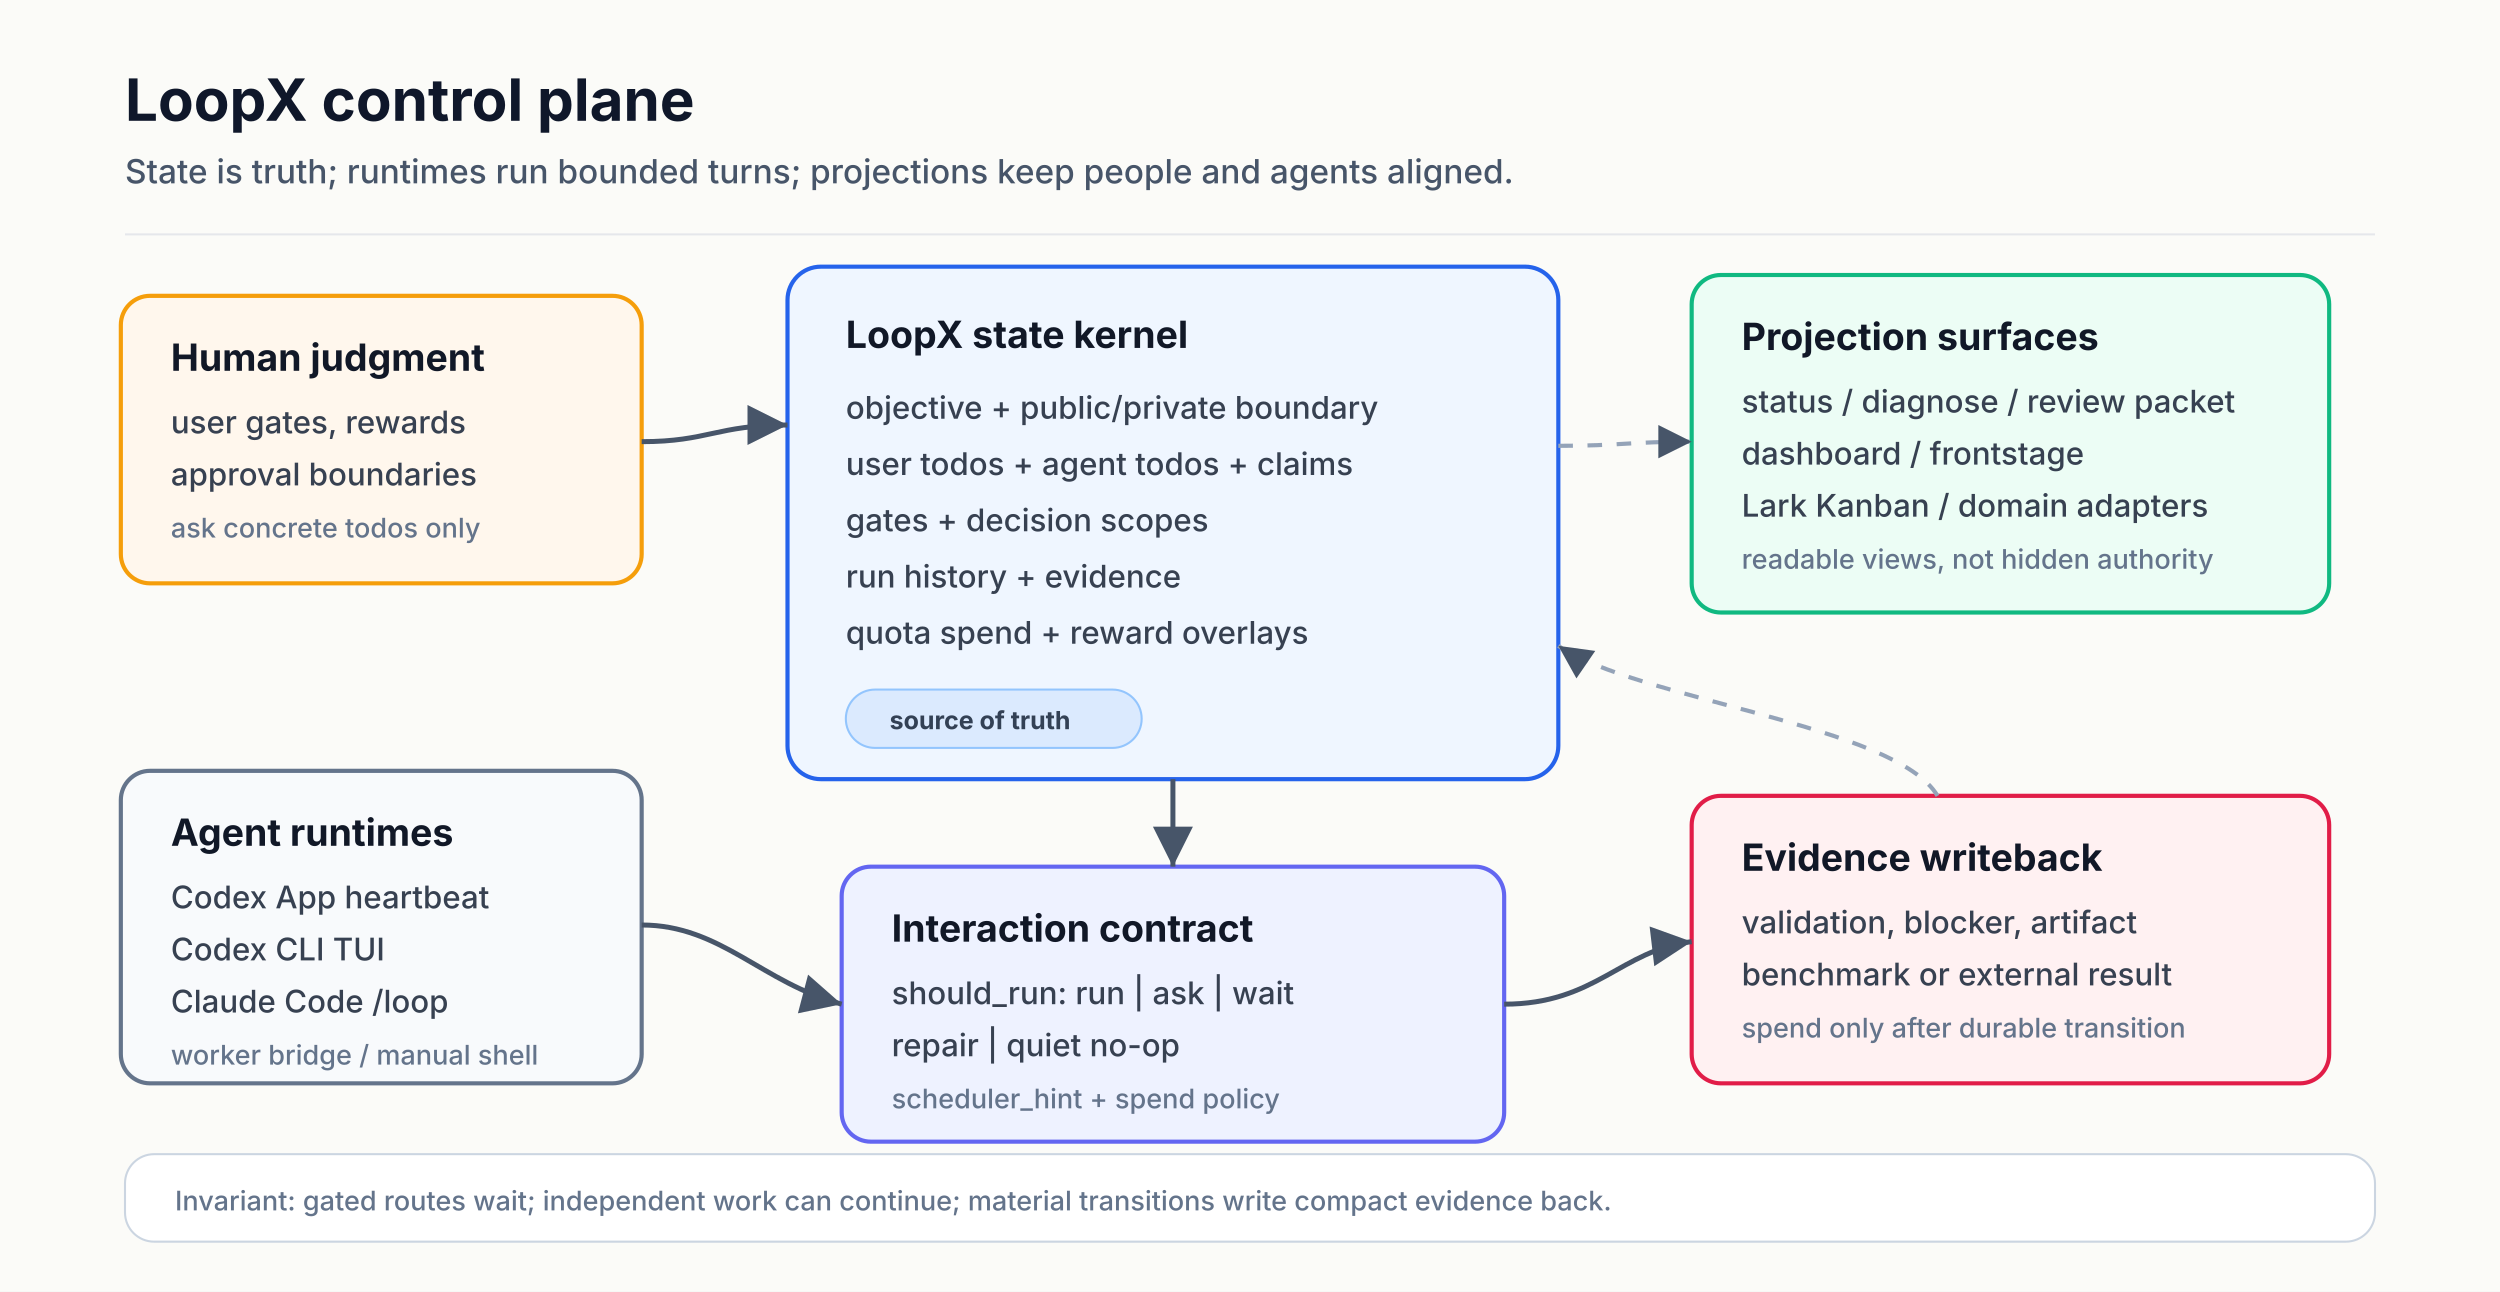
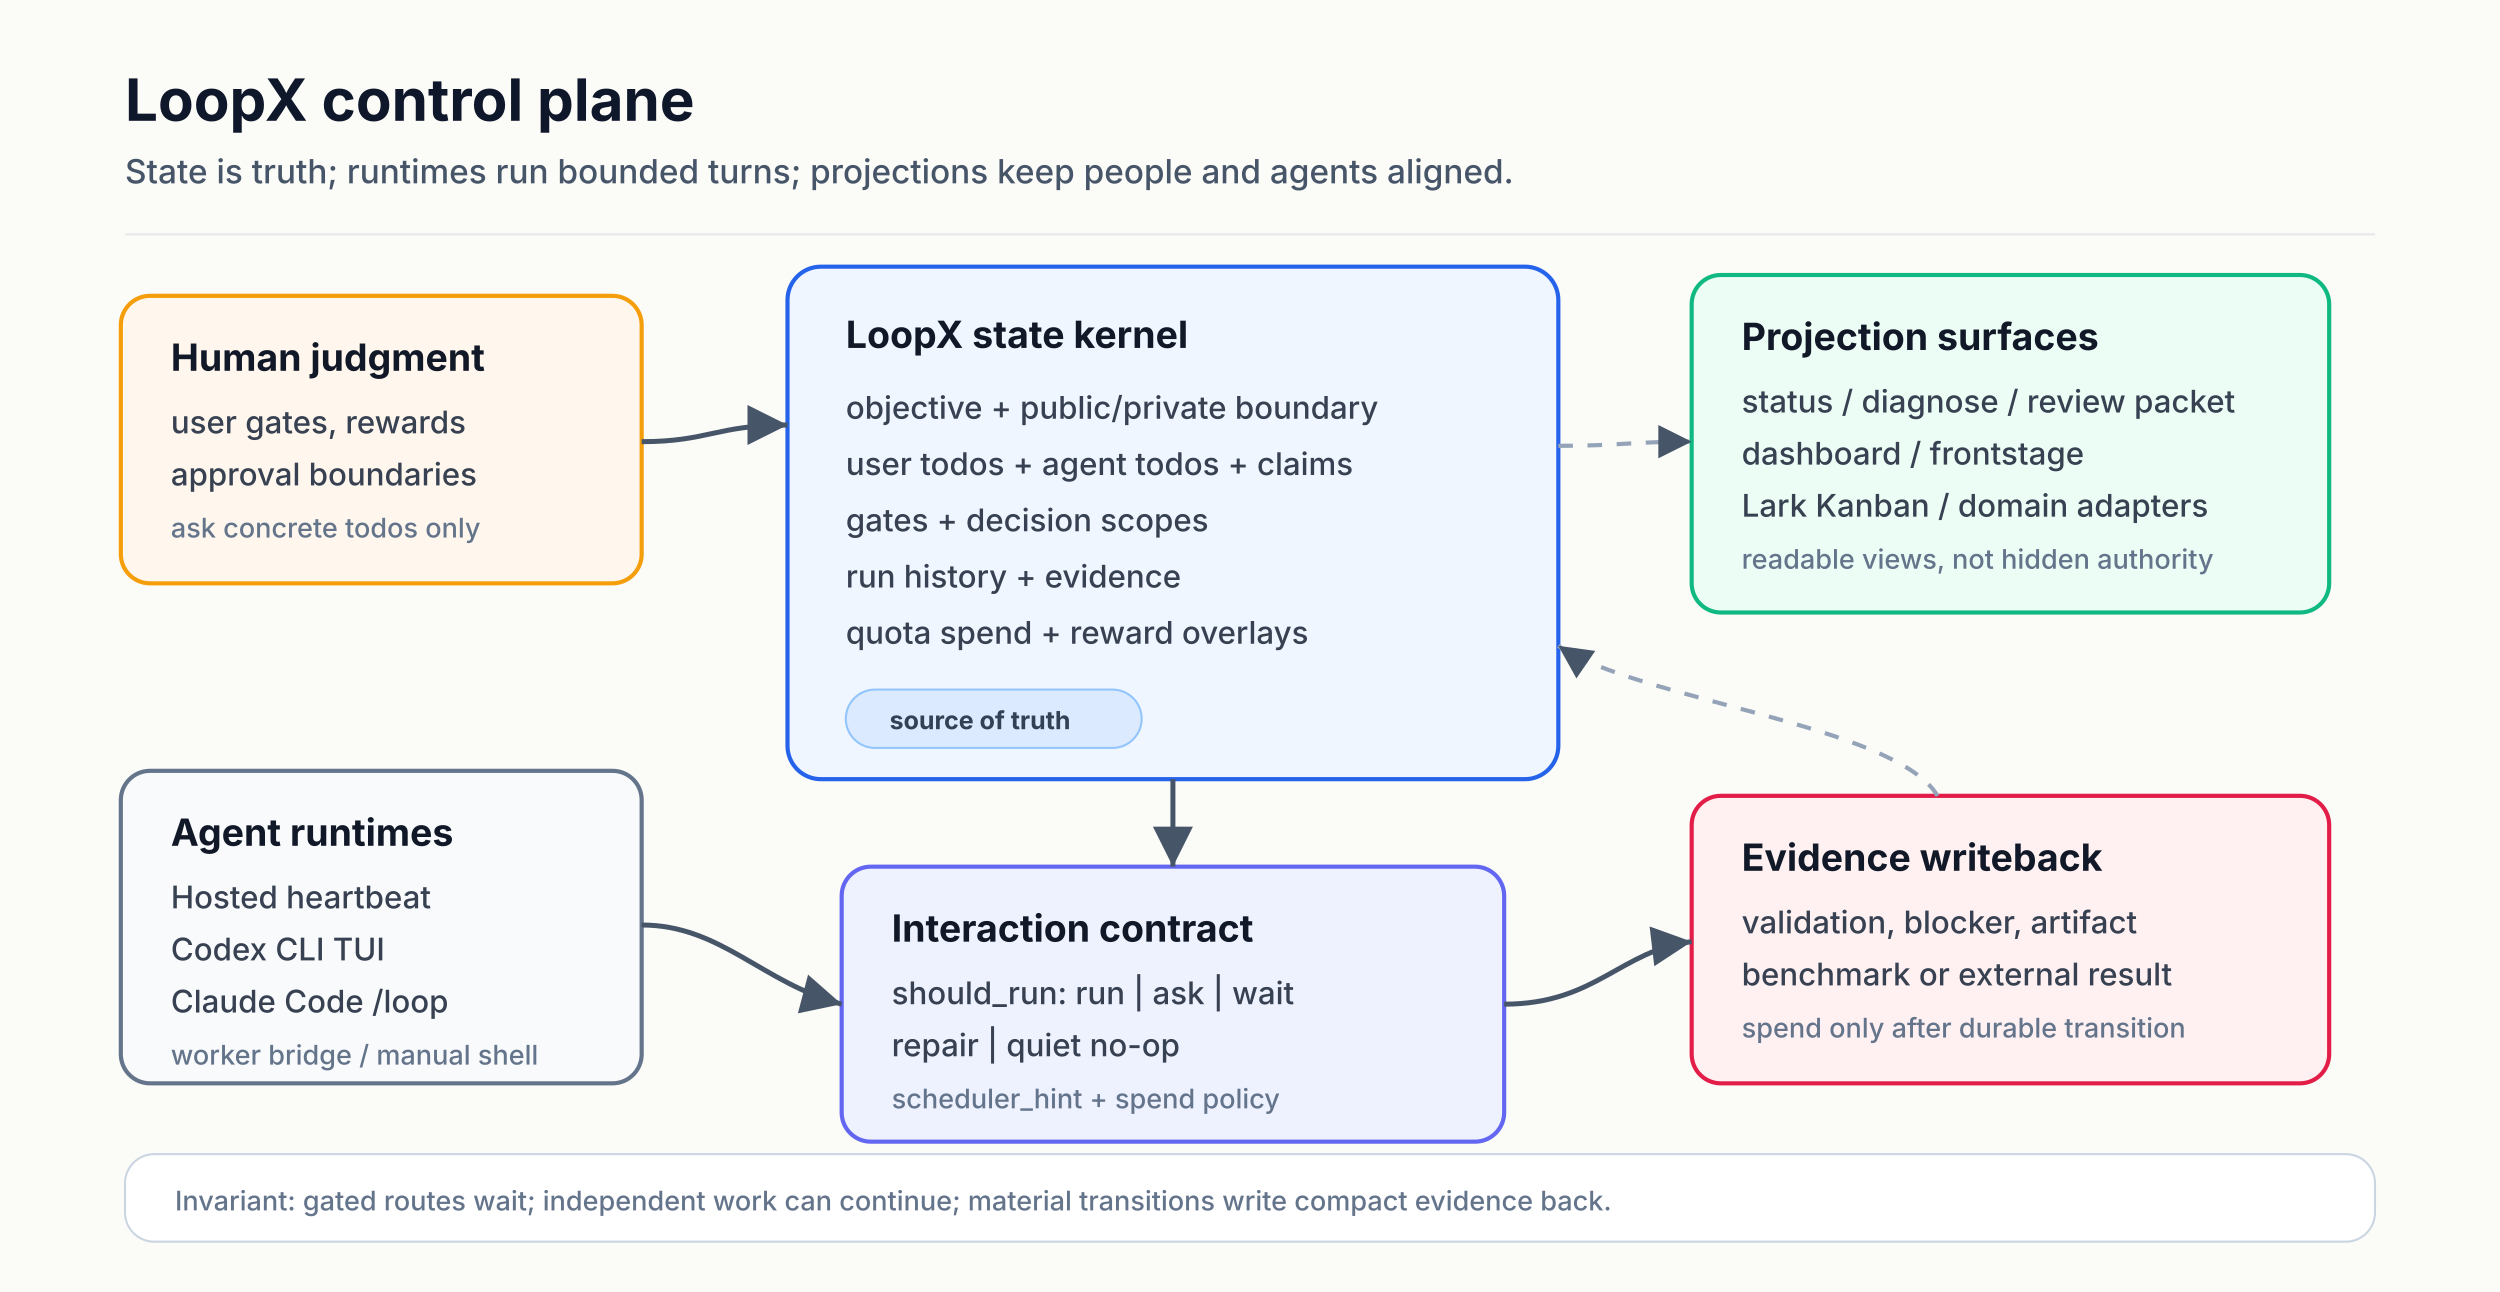
<svg xmlns="http://www.w3.org/2000/svg" width="1200" height="620" viewBox="0 0 1200 620" role="img" aria-labelledby="title desc">
  <defs>
    <marker id="arrow" markerWidth="12" markerHeight="12" refX="10" refY="6" orient="auto" markerUnits="strokeWidth">
      <path d="M2 2 L10 6 L2 10 Z" fill="#475569" />
    </marker>
    <style>
      .title { font: 700 28px Inter, ui-sans-serif, system-ui, -apple-system, BlinkMacSystemFont, "Segoe UI", sans-serif; fill: #0f172a; }
      .subtitle { font: 500 16px Inter, ui-sans-serif, system-ui, -apple-system, BlinkMacSystemFont, "Segoe UI", sans-serif; fill: #475569; }
      .label { font: 700 18px Inter, ui-sans-serif, system-ui, -apple-system, BlinkMacSystemFont, "Segoe UI", sans-serif; fill: #111827; }
      .body { font: 500 15px Inter, ui-sans-serif, system-ui, -apple-system, BlinkMacSystemFont, "Segoe UI", sans-serif; fill: #374151; }
      .small { font: 500 13px Inter, ui-sans-serif, system-ui, -apple-system, BlinkMacSystemFont, "Segoe UI", sans-serif; fill: #64748b; }
      .pill { font: 700 12px Inter, ui-sans-serif, system-ui, -apple-system, BlinkMacSystemFont, "Segoe UI", sans-serif; fill: #334155; }
      .box { stroke-width: 2; }
      .line { stroke: #475569; stroke-width: 2.4; fill: none; marker-end: url(#arrow); }
      .softline { stroke: #94a3b8; stroke-width: 2; fill: none; marker-end: url(#arrow); stroke-dasharray: 7 7; }
    </style>
  </defs>
  <rect width="1200" height="620" fill="#fbfbf8" />
  <text x="60" y="58" class="title">LoopX control plane</text>
  <text x="60" y="88" class="subtitle">State is truth; runtimes run bounded turns; projections keep people and agents aligned.</text>
  <rect x="60" y="112" width="1080" height="1" fill="#e5e7eb" />
  <rect x="58" y="142" width="250" height="138" rx="14" fill="#fff7ed" stroke="#f59e0b" class="box" />
  <text x="82" y="178" class="label">Human judgment</text>
  <text x="82" y="208" class="body">user gates, rewards</text>
  <text x="82" y="233" class="body">approval boundaries</text>
  <text x="82" y="258" class="small">ask concrete todos only</text>
  <rect x="58" y="370" width="250" height="150" rx="14" fill="#f8fafc" stroke="#64748b" class="box" />
  <text x="82" y="406" class="label">Agent runtimes</text>
-   <text x="82" y="436" class="body">Codex App heartbeat</text>
+   <text x="82" y="436" class="body">Hosted heartbeat</text>
  <text x="82" y="461" class="body">Codex CLI TUI</text>
  <text x="82" y="486" class="body">Claude Code /loop</text>
  <text x="82" y="511" class="small">worker bridge / manual shell</text>
  <rect x="378" y="128" width="370" height="246" rx="16" fill="#eff6ff" stroke="#2563eb" class="box" />
  <text x="406" y="167" class="label">LoopX state kernel</text>
  <text x="406" y="201" class="body">objective + public/private boundary</text>
  <text x="406" y="228" class="body">user todos + agent todos + claims</text>
  <text x="406" y="255" class="body">gates + decision scopes</text>
  <text x="406" y="282" class="body">run history + evidence</text>
  <text x="406" y="309" class="body">quota spend + reward overlays</text>
  <rect x="406" y="331" width="142" height="28" rx="14" fill="#dbeafe" stroke="#93c5fd" />
  <text x="427" y="350" class="pill">source of truth</text>
  <rect x="404" y="416" width="318" height="132" rx="14" fill="#eef2ff" stroke="#6366f1" class="box" />
  <text x="428" y="452" class="label">Interaction contract</text>
  <text x="428" y="482" class="body">should_run: run | ask | wait</text>
  <text x="428" y="507" class="body">repair | quiet no-op</text>
  <text x="428" y="532" class="small">scheduler_hint + spend policy</text>
  <rect x="812" y="132" width="306" height="162" rx="14" fill="#ecfdf5" stroke="#10b981" class="box" />
  <text x="836" y="168" class="label">Projection surfaces</text>
  <text x="836" y="198" class="body">status / diagnose / review packet</text>
  <text x="836" y="223" class="body">dashboard / frontstage</text>
  <text x="836" y="248" class="body">Lark Kanban / domain adapters</text>
  <text x="836" y="273" class="small">readable views, not hidden authority</text>
  <rect x="812" y="382" width="306" height="138" rx="14" fill="#fff1f2" stroke="#e11d48" class="box" />
  <text x="836" y="418" class="label">Evidence writeback</text>
  <text x="836" y="448" class="body">validation, blocker, artifact</text>
  <text x="836" y="473" class="body">benchmark or external result</text>
  <text x="836" y="498" class="small">spend only after durable transition</text>
  <path d="M308 212 C340 212 344 204 378 204" class="line" />
  <path d="M308 444 C346 444 366 472 404 482" class="line" />
  <path d="M563 374 L563 416" class="line" />
  <path d="M722 482 C766 482 778 456 812 452" class="line" />
  <path d="M748 214 C778 214 782 212 812 212" class="softline" />
  <path d="M930 382 C910 348 786 336 748 310" class="softline" />
  <rect x="60" y="554" width="1080" height="42" rx="14" fill="#ffffff" stroke="#cbd5e1" />
  <text x="84" y="581" class="small">Invariant: gated routes wait; independent work can continue; material transitions write compact evidence back.</text>
</svg>
